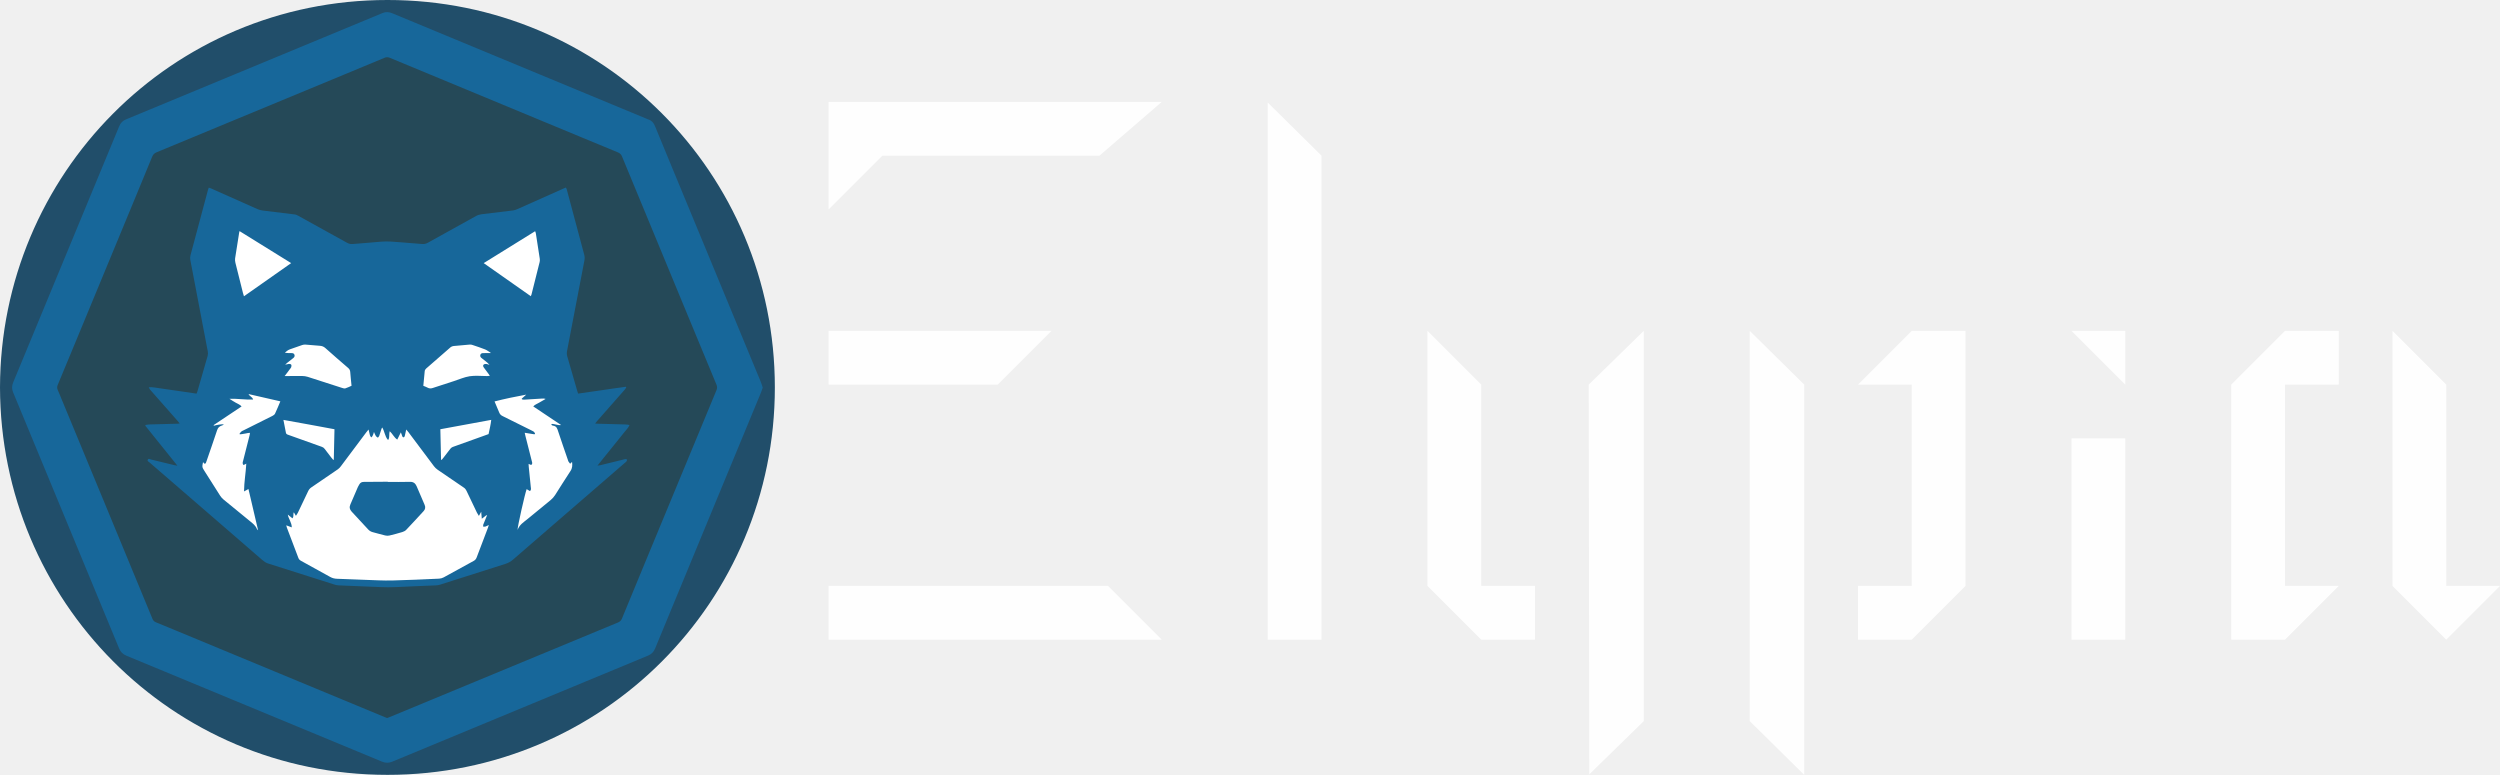
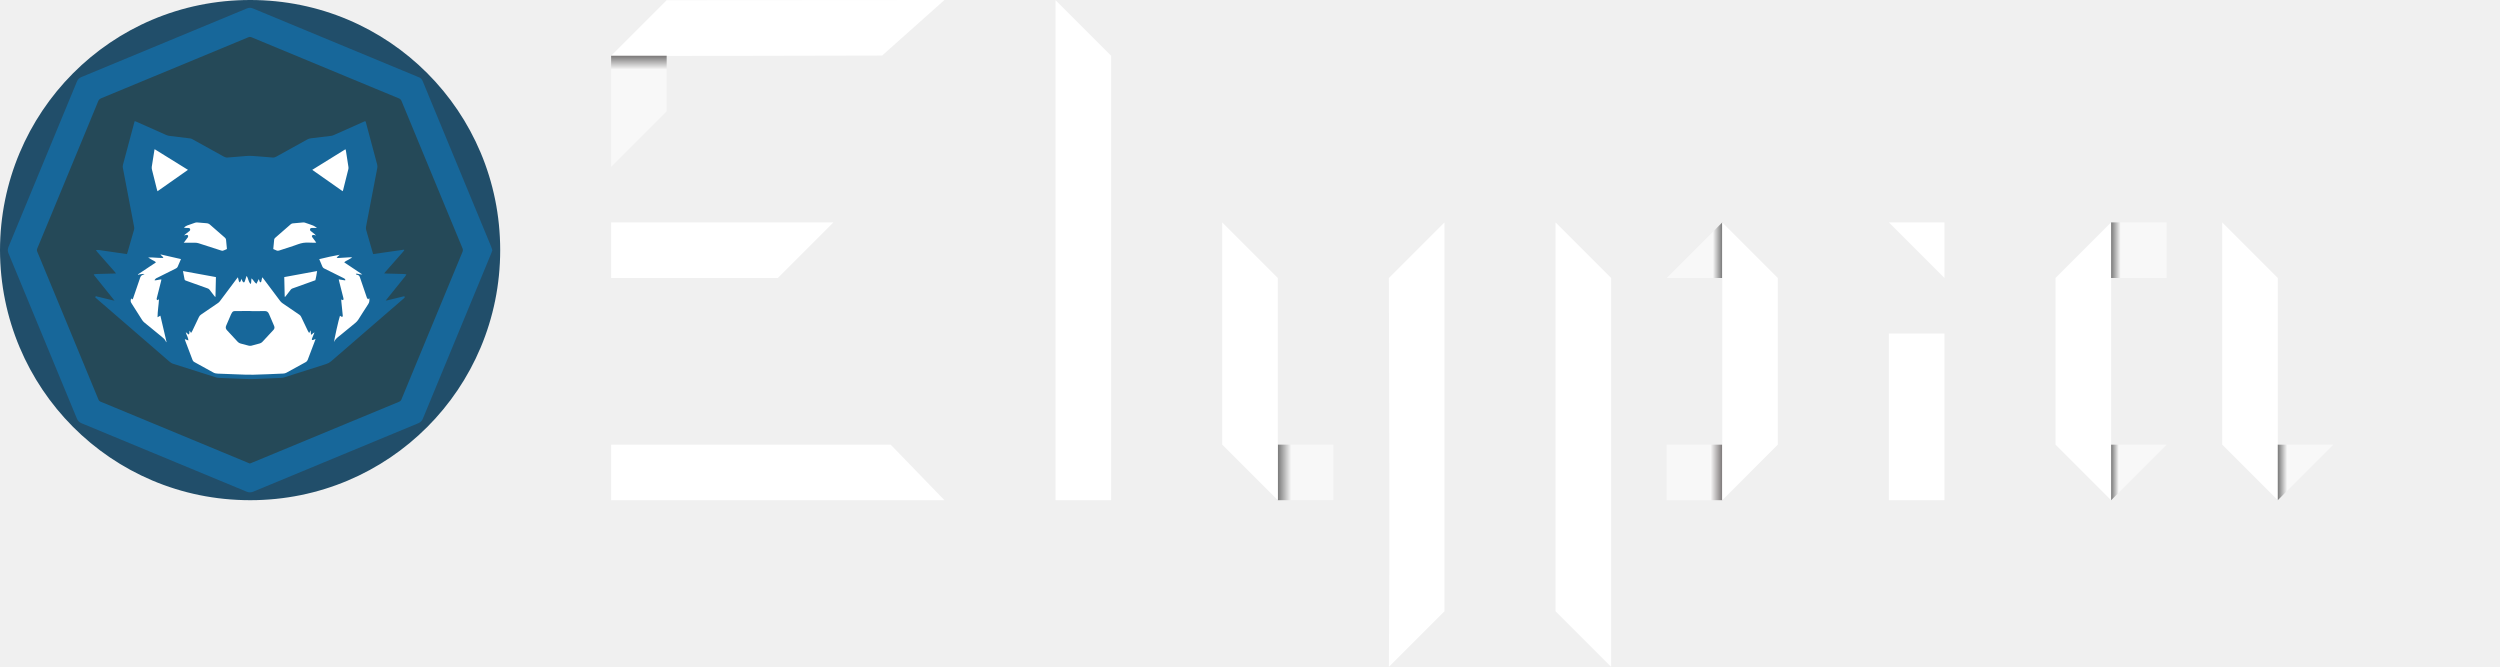
- <svg xmlns="http://www.w3.org/2000/svg" width="412.98mm" height="128mm" version="1.1" viewBox="0 0 412.98 128">
-   <g transform="translate(0,-169)">
-     <g transform="translate(136.88)">
-       <path d="m125.659 296.995-0.093-64.457 9.09-8.88-1.8e-4 64.462-9.089 8.88zm26.507-73.337 8.998 8.88 3e-5 64.462-8.998-8.88zm-152.165 42.128h46.147l8.88 8.88h-55.027zm72.536-79.847 8.88 8.776v79.951h-8.88zm26.389 37.719 8.881 8.88v33.248l8.88-4.3e-4 -4.5e-4 8.88h-8.88l-8.88-8.88zm79.999-2.9e-4 8.879-9e-5 3.7e-4 42.128-8.88 8.88h-8.88v-8.88h8.88v-33.248h-8.88zm26.389 17.76h8.88l1.2e-4 33.248h-8.88zm35.268-17.76h8.88l4.4e-4 8.88h-8.88v33.248h8.88l-8.88 8.88h-8.88l1.5e-4 -42.128zm17.759 2.9e-4 8.88 8.88v33.248h8.88l-8.88 8.88-8.88-8.88zm-258.34-1e-5h36.808l-8.88 8.88h-27.928zm205.312-3.7e-4 8.88 3.7e-4v8.88zm-205.312-37.823h55.027l-10.288 8.88h-35.859l-8.88 8.88z" fill="#fff" opacity=".96" stroke-width=".073" />
+ <svg xmlns="http://www.w3.org/2000/svg" width="399.6mm" height="106.591mm" version="1.1" viewBox="0 0 399.6 106.591" id="svg1071">
+   <defs id="defs998">
+     <linearGradient id="linearGradient6004" x1="241.28" x2="239.76" y1="225.96" y2="225.96" gradientUnits="userSpaceOnUse">
+       <stop stop-color="#fff" offset="0" id="stop963" />
+       <stop stop-opacity=".978" offset="1" id="stop965" />
+     </linearGradient>
+     <linearGradient id="linearGradient6018" x1="240.984" x2="239.76" y1="270.36" y2="270.36" gradientTransform="translate(97.68042,5.6179688e-6)" gradientUnits="userSpaceOnUse">
+       <stop stop-color="#fff" offset="0" id="stop968" />
+       <stop offset="1" id="stop970" />
+     </linearGradient>
+     <linearGradient id="linearGradient6026" x1="267.897" x2="266.4" y1="270.36" y2="270.36" gradientUnits="userSpaceOnUse">
+       <stop stop-color="#fff" offset="0" id="stop973" />
+       <stop offset="1" id="stop975" />
+     </linearGradient>
+     <linearGradient id="linearGradient6034" x1="176.11" x2="177.6" y1="225.96" y2="225.96" gradientTransform="translate(97.68042,5.6179688e-6)" gradientUnits="userSpaceOnUse">
+       <stop stop-color="#fff" offset="0" id="stop978" />
+       <stop offset="1" id="stop980" />
+     </linearGradient>
+     <linearGradient id="linearGradient6042" x1="175.748" x2="177.6" y1="270.36" y2="270.36" gradientUnits="userSpaceOnUse">
+       <stop stop-color="#fff" offset="0" id="stop983" />
+       <stop stop-color="#080000" offset="1" id="stop985" />
+     </linearGradient>
+     <linearGradient id="linearGradient6050" x1="108.693" x2="106.56" y1="270.36" y2="270.36" gradientTransform="translate(97.68042,5.6179688e-6)" gradientUnits="userSpaceOnUse">
+       <stop stop-color="#fff" offset="0" id="stop988" />
+       <stop offset="1" id="stop990" />
+     </linearGradient>
+     <linearGradient id="linearGradient6058" x1="-1.3419588e-16" x2="0" y1="201.512" y2="199.32" gradientUnits="userSpaceOnUse">
+       <stop stop-color="#fff" offset="0" id="stop993" />
+       <stop stop-color="#030000" offset="1" id="stop995" />
+     </linearGradient>
+   </defs>
+   <g transform="translate(0,-190.409)" id="g1069">
+     <g transform="translate(97.68042,5.6179688e-6)" id="g1013" style="fill:#ffffff">
+       <path d="m 124.32,234.84 8.88,-8.88 v 62.16 l -8.88,8.88 c 0.155,-20.523 0.031,-41.482 0,-62.16 z" id="path1005" style="stroke-width:0.072" />
+       <path d="m 150.96,225.96 8.88,8.88 v 62.16 l -8.88,-8.88 z" id="path1007" style="stroke-width:0.072" />
+       <path d="m 0,261.48 h 44.682 l 8.598,8.88 L 0,270.36 Z" id="path1009" style="stroke-width:0.072" />
+       <path d="m 71.04,190.44 8.88,8.88 3e-6,71.04 h -8.88 z" id="path1011" style="stroke-width:0.07" />
    </g>
-     <g transform="matrix(.06250156 0 0 .06250156 0 168.9966)" enable-background="new">
-       <ellipse cx="1017.083" cy="1024.781" rx="897.426" ry="891.29" fill="#254958" stroke-width="1.037" />
-       <path d="m138.97 1024.306c0.888-488.561 393.39-884.831 884.458-885.285 488.375-0.455 885.405 392.217 885.578 884.725 0.174 492.134-396.243 885.418-885.018 885.284-491.121-0.129-883.805-396.177-885.018-884.725m-138.97-0.223c1.275 563.666 453.415 1023.894 1024.174 1023.921 568.306 0.025 1023.801-457.362 1023.774-1024.028-0.025-566.546-455.402-1024.014-1023.868-1023.921-571.092 0.09-1022.881 460.655-1024.081 1024.028" fill="#214e6a" stroke-width="1.333" />
-       <path d="m590.252 589.503 596.585 119.066 283.26-146.636 12.533 512.614 65.173 214.315-327.125 228.101-86.481 25.067-240.634-1.253-221.834-90.24-189.249-187.995 116.56-448.695z" fill="#fff" stroke="#000" stroke-width="1px" />
-       <g transform="matrix(1.3333,0,0,-1.3333,0,2048)" fill="#17679a">
-         <path d="m561.81 703.64c1.796-9.174 3.437-17.334 4.969-25.515 0.442-2.359 2.047-3.165 4.027-3.873 22.356-7.991 44.679-16.077 67.07-23.968 2.412-0.851 4.139-1.994 5.633-4.024 4.259-5.787 8.689-11.45 13.086-17.135 1.266-1.637 2.647-3.183 3.975-4.772 0.37 0.144 0.741 0.287 1.111 0.431 0.452 20.027 0.905 40.055 1.363 60.344-33.954 6.232-67.176 12.539-101.24 18.513m312.49-78.841c0.408-0.146 0.816-0.291 1.224-0.436 1.247 1.515 2.535 2.998 3.732 4.551 4.511 5.855 8.913 11.795 13.537 17.559 1.169 1.457 2.839 2.842 4.567 3.472 18.002 6.561 36.065 12.956 54.107 19.407 5.626 2.013 11.242 4.053 17.024 6.139 1.918 9.233 4.19 18.204 5.308 28.212-34.126-6.283-67.389-12.408-100.89-18.577 0.476-20.574 0.936-40.45 1.395-60.327m-35.147 146.43c3.148-1.35 5.989-2.323 8.584-3.744 3.422-1.872 6.61-1.793 10.28-0.551 13.818 4.676 27.73 9.072 41.613 13.553 10.459 3.376 20.722 8.034 31.449 9.71 10.737 1.678 21.941 0.363 32.94 0.358 0.6-6e-4 1.202-0.04 1.799-3e-3 1.501 0.092 3 0.217 5.207 0.382-1.005 1.559-1.574 2.556-2.253 3.474-3.21 4.342-6.478 8.641-9.666 12.999-1.397 1.909-2.191 4.337-0.251 5.963 1.26 1.056 3.626 1.26 5.422 1.086 2.084-0.203 4.089-1.239 6.128-1.913-2.124 2.897-4.732 4.978-7.348 7.048-2.979 2.359-5.994 4.674-8.937 7.075-1.869 1.523-2.604 3.549-1.927 5.9 0.717 2.488 2.705 3.322 5.061 3.448 1.596 0.086 3.2 0.038 4.799 0.04 3.068 4e-3 6.135 2e-3 9.203 2e-3 2.913-0.286 1.113 0.915 0.322 1.405-3.344 2.01-6.492 4.515-10.072 5.927-8.174 3.223-16.543 5.96-24.873 8.773-1.66 0.561-3.527 0.936-5.253 0.801-10.764-0.838-21.523-1.751-32.258-2.881-2.042-0.215-4.361-1.056-5.893-2.373-16.224-13.957-32.344-28.035-48.389-42.198-1.376-1.214-2.672-3.191-2.877-4.946-1.111-9.516-1.867-19.075-2.811-29.335m-273.8 20.681c-1.723-1.755-1.723-1.155 0.535-1.354 1.93 0 3.861-8e-3 5.792 1e-3 9.198 0.049 18.398 0.254 27.592 0.079 3.53-0.067 7.188-0.543 10.543-1.607 22.848-7.25 45.623-14.73 68.45-22.051 2.014-0.646 4.446-1.403 6.303-0.842 4.134 1.248 8.025 3.298 12.294 5.141-0.918 9.383-1.944 18.304-2.589 27.253-0.25 3.466-1.532 5.844-4.153 8.098-15.161 13.034-30.265 26.14-45.186 39.447-3.211 2.864-6.623 4.145-10.722 4.466-9.564 0.748-19.114 1.688-28.682 2.358-2.122 0.149-4.411-0.161-6.433-0.833-8.153-2.705-16.253-5.574-24.326-8.508-3.861-1.403-7.076-3.844-9.992-6.919 4.555-0.58 8.896-0.562 13.236-0.588 2.542-0.014 4.836-0.594 5.728-3.366 0.846-2.627-0.175-4.699-2.228-6.327-4.072-3.23-8.186-6.409-12.249-9.651-1.388-1.107-2.674-2.342-4.006-3.518 2.798 0.091 5.005 1.199 7.308 1.456 1.548 0.173 3.855-0.388 4.676-1.482 0.812-1.081 0.546-3.352 0.083-4.899-0.434-1.451-1.721-2.657-2.676-3.938-3.088-4.146-6.196-8.278-9.297-12.415m393.49 222.51c31.428-22.078 62.271-43.745 93.381-65.599 0.624 1.528 1.112 2.408 1.35 3.352 5.432 21.503 10.873 43.004 16.189 64.534 0.506 2.05 0.528 4.35 0.214 6.45-2.505 16.801-5.131 33.584-7.775 50.365-0.201 1.269-0.817 2.473-1.393 4.151-34.011-21.099-67.608-41.94-101.97-63.254m-475.24-65.729c31.314 22 62.108 43.634 93.566 65.735-34.566 21.435-68.28 42.342-102.35 63.473-0.377-1.624-0.598-2.372-0.72-3.135-2.715-16.968-5.511-33.925-8.034-50.922-0.424-2.862-0.08-6.001 0.615-8.839 4.889-19.987 9.956-39.932 14.99-59.883 0.474-1.877 1.113-3.712 1.938-6.428m559.59-194.96c-21.179-3.898-41.96-8.141-62.845-13.506 3.311-7.83 6.387-14.769 9.168-21.823 1.328-3.368 3.37-5.523 6.678-7.139 19.038-9.303 37.966-18.83 56.93-28.285 1.43-0.713 2.898-1.37 4.253-2.208 2.137-1.322 5.626-6.455 0.637-5.523-5.781 0.929-11.55 1.855-17.865 2.869 0.566-2.587 0.897-4.329 1.331-6.047 4.259-16.856 8.525-33.712 12.821-50.558 0.645-2.527 1.73-5.051-1.319-7.25-1.508 0.634-3.13 1.317-5.15 2.167 0.109-2.199 0.12-3.795 0.277-5.376 1.352-13.527 2.751-27.049 4.086-40.578 0.262-2.649 1.305-5.526-1.681-7.947-2.209 1.296-4.358 2.556-6.547 3.841-3.376-8.988-18.472-75.543-17.949-80.807 3.719 10.469 12.097 15.259 19.258 21.176 15.416 12.74 31.029 25.244 46.382 38.061 3.308 2.762 6.319 6.134 8.666 9.746 10.24 15.76 19.9 31.903 30.379 47.499 4.043 6.017 4.125 11.879 3.287 18.307-1.397-1.343-2.603-2.503-3.809-3.662-1.121 1.478-2.329 2.9-3.329 4.456-0.524 0.816-0.683 1.868-1.007 2.813-6.416 18.716-12.989 37.381-19.161 56.178-2.032 6.186-2.867 10.988-10.67 12.188-1.215 0.425-2.401 0-3.131 3.218 6.469 0.651 12.558-3.186 19.448-2.098-18.197 12.155-36.395 24.31-55.252 36.905 3.242 3.742 7.889 5.117 11.772 7.513 4.16 2.566 8.468 4.887 12.713 7.315-2.898 0.978-5.413 0.843-7.925 0.688-11.576-0.717-23.15-1.468-34.73-2.121-1.405-0.079-2.839 0.363-4.26 0.562-0.165 0.463-0.328 0.926-0.492 1.389 3.011 2.679 6.023 5.359 9.034 8.038m-599.33-59.149c-2.086-1.661-2.489-1.312-4.487-2.262-4.605-1.451-7.422-4.35-8.965-9.028-6.695-20.302-13.785-40.473-20.736-60.691-0.454-1.322-0.806-2.703-1.442-3.934-1.387-2.684-2.533-2.654-4.71-4e-3 -0.346 0.421-0.633 0.89-1.044 1.474-1.991-10.148-1.996-10.151 3.051-18.131 10.259-16.22 20.462-32.476 30.849-48.613 1.801-2.799 4.107-5.435 6.668-7.554 17.562-14.532 35.221-28.949 52.927-43.305 5.301-4.298 10.684-8.422 13.266-15.088 0.253-0.655 0.981-1.127 2.398-2.682-6.546 27.996-12.798 54.737-19.136 81.844-2.93-1.612-5.197-2.858-8.767-4.822 0.244 19.356 3.493 37.009 4.49 55.104-1.95-1.01-3.618-1.873-5.289-2.738-3.138 2.814-1.655 5.784-0.957 8.563 4.282 17.052 8.648 34.084 12.955 51.129 0.31 1.226 0.381 2.511 0.616 4.134-1.755-0.158-2.938-0.176-4.087-0.383-3.735-0.673-7.438-1.579-11.197-2.027-1.059-0.126-5.236-0.876-5.478-0.055-0.279 0.947 2.84 4.289 3.714 5.095 1.133 1.045 2.756 1.57 4.185 2.282 19.139 9.54 38.304 19.029 57.389 28.676 1.999 1.01 4.247 2.611 5.15 4.52 3.663 7.743 6.847 15.712 10.524 24.341-21.162 4.837-41.86 9.567-63.076 14.417 2.13-4.66 7.575-5.454 9.103-10.899-16.034-0.55-31.417 2.119-46.954 1.511 4.027-2.899 8.266-5.083 12.302-7.595 3.883-2.416 8.596-3.718 11.777-7.556-18.885-12.598-37.178-24.801-55.471-37.004 0.197-0.402 0.396-0.804 0.593-1.205 3.274 0.724 6.517 1.745 9.831 2.09 3.265 0.34 6.119 1.134 10.005 0.394m123.58-199.93c0.532-2.007 0.759-3.325 1.225-4.551 7.589-19.989 15.264-39.947 22.762-59.97 1.076-2.875 2.873-4.533 5.449-5.941 19.291-10.551 38.58-21.111 57.742-31.894 4.355-2.45 8.757-3.455 13.669-3.611 18.786-0.6 37.561-1.519 56.346-2.139 17.583-0.581 35.189-1.624 52.758-1.236 30.981 0.681 61.944 2.238 92.906 3.613 3.065 0.137 6.369 1.015 9.063 2.471 19.868 10.746 39.584 21.773 59.416 32.584 2.984 1.627 4.873 3.677 6.081 6.905 7.354 19.651 14.904 39.228 22.368 58.838 0.541 1.421 0.927 2.902 1.763 5.557-2.927-1.364-4.771-2.459-6.763-3.07-1.348-0.413-2.905-0.145-4.368-0.182 0 1.31-0.315 2.724 0.072 3.909 0.864 2.651 2.092 5.183 3.149 7.773 1.557 3.82 3.092 7.648 4.637 11.472-2.191-0.708-3.592-1.99-5.06-3.191-1.426-1.167-2.919-2.251-5.589-4.294-0.453 5.452-0.778 9.361-1.157 13.911-1.555-2.832-2.724-4.964-4.574-8.335-1.78 2.937-3.006 4.632-3.9 6.488-6.936 14.405-13.843 28.827-20.669 43.286-1.228 2.601-2.792 4.646-5.237 6.297-17.399 11.746-34.752 23.562-52.01 35.515-2.723 1.886-5.261 4.295-7.256 6.937-16.987 22.502-33.823 45.116-50.722 67.684-1.115 1.489-2.367 2.874-4.254 5.151-0.917-4.066-1.597-6.936-2.205-9.819-0.421-1.995-0.582-4.697-2.983-5.897-3.001 0.6-3 3.691-3.717 5.414-0.558 1.339-1.029 2.714-1.756 4.651-2.565-5.18-4.745-9.581-7.134-14.405-6.671 4.474-9.224 11.687-15.063 16.617-1.496-5.868 0.179-11.659-2.429-16.593-0.512-1.086-1.387-0.166-1.54 0.023-5.581 6.897-6.032 16.135-10.73 24-0.605-1.013-1.124-1.611-1.351-2.305-1.556-4.747-2.952-9.549-4.624-14.252-0.485-1.364-1.7-2.469-2.58-3.692-1.358 1.005-3.128 1.744-3.983 3.073-1.466 2.278-2.361 4.923-3.91 8.324-0.847-2.76-1.167-4.563-1.954-6.131-0.645-1.285-1.652-3.523-2.853-4.724-2.401 1.801-2.886 2.972-3.304 4.904-0.705 3.256-1.558 6.481-2.601 10.752-1.907-2.358-3.294-3.964-4.563-5.658-16.774-22.411-33.508-44.853-50.333-67.226-1.648-2.192-3.586-4.343-5.821-5.889-17.433-12.051-34.937-24-52.512-35.844-2.94-1.981-4.971-4.327-6.47-7.545-6.669-14.311-13.523-28.537-20.378-42.76-0.888-1.843-2.176-3.494-3.885-6.19-1.768 3.01-2.903 4.943-4.116 7.009-2-3.653 0.609-8.171-2.842-11.942-3.004 2.436-5.819 4.719-9.175 7.44 1.624-8.875 7.815-15.664 7.921-25.384-4.104 1.525-7.139 2.653-10.957 4.071m578.56 261.12c31.702 4.163 63.079 9.439 94.608 13.514 0.283-0.464 0.567-0.929 0.85-1.393-1.046-1.494-1.96-3.103-3.156-4.465-18.094-20.587-36.228-41.139-54.339-61.71-1.268-1.44-2.433-2.971-4.25-5.202 2.454-0.216 3.952-0.427 5.455-0.466 18.399-0.491 36.798-0.93 55.196-1.463 2.278-0.065 4.544-0.602 7.622-1.034-2.622-6.071-6.91-9.784-10.205-14.155-3.371-4.47-7.003-8.743-10.52-13.103-3.517-4.359-7.034-8.719-10.55-13.08-3.515-4.361-7.027-8.725-10.542-13.085-3.516-4.361-7.037-8.717-10.548-13.082-3.491-4.339-6.972-8.685-11.237-14.001 2.539 0.328 3.988 0.378 5.367 0.713 14.762 3.589 29.512 7.224 44.266 10.845 1.942 0.477 3.866 1.122 5.837 1.34 1.037 0.114 2.159-0.529 3.242-0.831-0.343-1.214-0.369-2.689-1.101-3.587-1.248-1.528-2.934-2.699-4.448-4.007-73.557-63.584-147.15-127.13-220.6-190.84-4.667-4.047-9.573-6.744-15.412-8.584-43.085-13.584-86.093-27.412-129.16-41.071-2.801-0.888-5.832-1.298-8.78-1.431-25.779-1.157-51.576-1.951-77.341-3.353-22.046-1.199-43.988 0.708-65.971 1.358-16.195 0.479-32.382 1.259-48.568 2.01-2.553 0.118-5.179 0.474-7.605 1.243-44.208 14.019-88.374 28.167-132.6 42.125-4.546 1.435-8.068 3.93-11.581 6.988-26.86 23.381-53.844 46.619-80.786 69.905-47.527 41.077-95.058 82.151-142.55 123.27-1.7 1.472-4.961 2.749-3.725 5.46 1.52 3.332 4.638 0.973 6.897 0.44 15.37-3.623 30.695-7.438 46.042-11.163 1.455-0.354 2.958-0.51 5.853-0.995-21.644 27.265-42.927 53.065-63.681 79.275 0.241 0.498 0.483 0.995 0.724 1.492 2.441 0.328 4.874 0.878 7.323 0.95 18.197 0.532 36.397 0.966 54.596 1.446 1.527 0.04 3.051 0.203 5.604 0.38-1.725 2.172-2.842 3.713-4.093 5.135-17.974 20.426-35.975 40.828-53.937 61.265-1.347 1.533-2.444 3.284-3.293 5.536 8.249 0.614 15.926-1.354 23.687-2.336 7.933-1.004 15.835-2.254 23.75-3.401 7.717-1.119 15.434-2.235 23.149-3.368 7.897-1.161 15.792-2.343 24.053-3.57 0.67 1.625 1.39 2.995 1.813 4.452 6.8 23.42 13.628 46.832 20.24 70.306 0.772 2.741 0.863 5.937 0.332 8.744-11.456 60.497-23.037 120.97-34.634 181.44-0.615 3.209-0.536 6.221 0.33 9.432 11.647 43.235 23.175 86.502 34.75 129.76 0.347 1.296 0.87 2.545 1.46 4.247 1.753-0.622 3.233-1.037 4.623-1.657 30.5-13.589 60.969-27.25 91.511-40.742 3.416-1.509 7.18-2.56 10.884-3.03 21.224-2.694 42.487-5.083 63.712-7.773 2.46-0.311 4.889-1.624 7.122-2.853 32.054-17.659 64.097-35.341 96.068-53.152 3.659-2.038 7.189-2.936 11.385-2.568 18.527 1.628 37.103 2.749 55.607 4.591 13.877 1.382 27.565-0.355 41.312-1.297 13.567-0.93 27.125-2.031 40.665-3.284 4.183-0.387 7.73 0.466 11.399 2.511 31.793 17.718 63.689 35.253 95.497 52.945 3.572 1.988 7.168 3.106 11.252 3.566 20.863 2.351 41.703 4.907 62.529 7.574 2.91 0.373 5.802 1.508 8.513 2.712 30.7 13.633 61.362 27.349 92.037 41.037 1.077 0.48 2.177 0.909 3.582 1.493 0.699-1.132 1.547-1.999 1.82-3.02 11.574-43.251 23.058-86.527 34.691-129.76 1.069-3.975 1.212-7.677 0.431-11.72-11.508-59.673-22.877-119.37-34.351-179.05-0.737-3.832-0.677-7.407 0.433-11.196 6.635-22.636 13.09-45.325 19.618-67.992 0.49-1.7 1.089-3.37 1.822-5.622" />
-         <path d="m768.76 580.69c14.598 0 29.206-0.333 43.789 0.144 7.012 0.229 10.831-2.951 13.362-8.749 3.278-7.511 6.477-15.056 9.706-22.588 2.047-4.777 4.044-9.576 6.141-14.331 1.999-4.532 1.307-8.686-1.951-12.239-11.489-12.531-22.991-25.055-34.724-37.356-1.948-2.042-4.925-3.461-7.691-4.299-8.411-2.547-16.912-4.835-25.465-6.856-2.596-0.613-5.594-0.523-8.204 0.098-8.356 1.989-16.603 4.428-24.92 6.589-3.608 0.938-6.554 2.746-9.078 5.49-10.831 11.779-21.704 23.518-32.619 35.218-3.96 4.245-5.016 8.724-2.556 14.234 5.134 11.498 9.943 23.14 14.953 34.694 0.787 1.816 1.909 3.488 2.901 5.214 1.99 3.461 4.949 4.792 8.968 4.776 12.6-0.048 25.201 0.162 37.802 0.259 3.196 0.025 6.392 4e-3 9.588 4e-3v-0.303" />
-         <g transform="matrix(.61825 0 0 .61872 767.36 112.63)">
-           <path d="m0 0c2.627 0.986 5.448 1.955 8.199 3.093 44.631 18.456 89.256 36.927 133.88 55.407 199.4 82.589 398.8 165.21 598.26 247.67 6.325 2.615 10.102 6.342 12.723 12.733 25.644 62.561 51.586 125 77.464 187.46 75.089 181.24 150.16 362.49 225.39 543.68 2.623 6.314 2.812 11.66 0.151 18.037-30.649 73.468-61.044 147.04-91.515 220.58-70.505 170.16-141.06 340.3-211.36 510.55-2.821 6.831-6.888 10.536-13.518 13.235-37.636 15.319-75.11 31.038-112.65 46.59-206.17 85.407-412.35 170.78-618.46 256.32-6.067 2.518-11.136 2.388-17.116-0.122-43.306-18.169-86.737-36.038-130.12-54.015-200.01-82.871-400-165.79-600.09-248.46-7.415-3.064-11.687-7.368-14.681-14.722-19.717-48.432-39.835-96.701-59.845-145.01-60.415-145.86-120.84-291.72-181.26-437.57-20.395-49.234-40.71-98.502-61.3-147.65-2.494-5.954-2.864-11.075-0.079-17 4.247-9.033 7.758-18.412 11.583-27.644 47.44-114.46 94.901-228.92 142.31-343.39 49.962-120.63 99.917-241.26 149.7-361.96 2.382-5.776 5.904-9.014 11.546-11.278 22.256-8.928 44.367-18.217 66.524-27.394 129.86-53.787 259.71-107.58 389.57-161.38 92.314-38.245 184.62-76.506 276.94-114.75 2.459-1.018 4.965-1.923 7.768-3.004m1204.4 1058.8c-1.987-5.696-3.396-10.477-5.292-15.057-47.378-114.49-94.809-228.96-142.23-343.43-65.9-159.09-131.88-318.16-197.52-477.35-4.678-11.344-11.621-18.397-22.935-23.074-273.34-112.99-546.61-226.17-819.77-339.59-11.71-4.862-21.863-4.639-33.462 0.176-272.87 113.26-545.82 226.32-818.87 339.15-11.67 4.822-18.88 11.955-23.708 23.636-112.97 273.35-226.17 546.6-339.58 819.77-4.719 11.368-4.537 21.246 0.153 32.545 113.52 273.48 226.81 547.06 339.96 820.7 4.386 10.607 11.008 17.287 21.678 21.698 274.26 113.39 548.44 226.96 822.54 340.74 11.142 4.625 20.685 3.641 31.543-0.867 271.94-112.89 543.99-225.52 816.02-338.2 1.539-0.638 3.032-1.419 4.617-1.904 10.693-3.275 16.962-10.465 21.157-20.836 17.108-42.301 34.754-84.385 52.219-126.54 95.739-231.1 191.49-462.19 287.18-693.31 2.515-6.075 4.307-12.449 6.286-18.246" fill="#17679a" />
+     <path d="m 204.24,261.48 8.88,-4.4e-4 v 8.88 l -8.88,1e-5 z" id="path1015" style="opacity:0.5;fill:url(#linearGradient6050)" />
+     <path d="m 275.285,225.96 -1.8e-4,8.88 h -8.88 z" id="path1017" style="opacity:0.5;fill:url(#linearGradient6034);stroke-width:0.073" />
+     <g transform="translate(97.68042,5.6179688e-6)" id="g1033" style="fill:#ffffff">
+       <path d="m 204.24,243.72 h 8.88 l 1.2e-4,26.64 h -8.88 z" id="path1019" style="stroke-width:0.066" />
+       <path d="m 239.76,225.96 v 44.4 l -8.88,-8.88 v -26.64 z" id="path1021" style="stroke-width:0.068" />
+       <path d="m 257.52,225.96 8.88,8.88 2.4e-4,35.52 c 0,0 -8.88,-8.88 -8.88,-8.88 z" id="path1023" style="stroke-width:0.068" />
+       <path d="m 0,225.96 h 35.52 l -8.88,8.88 H 0 Z" id="path1025" style="stroke-width:0.072" />
+       <path d="m 204.24,225.96 8.88,3.7e-4 v 8.88 z" id="path1027" style="stroke-width:0.073" />
+       <path d="m 8.88,190.44 44.4,-0.031 -9.962,8.88 C 43.318,199.289 0,199.405 0,199.32 Z" id="path1029" style="stroke-width:0.072" />
+       <path d="m 97.679,225.96 8.881,8.88 1e-5,35.52 -8.88,-8.88 z" id="path1031" style="stroke-width:0.068" />
+     </g>
+     <g transform="translate(97.68042,5.6179688e-6)" id="g1045">
+       <g id="g1041" style="stroke-width:0.073">
+         <path d="M 177.601,270.36 H 168.72 v -8.88 h 8.88 z" id="path1035" style="opacity:0.5;fill:url(#linearGradient6042)" />
+         <path d="m 266.4,261.48 h 8.88 l -8.88,8.88 z" id="path1037" style="opacity:0.5;fill:url(#linearGradient6026)" />
+         <path d="m 239.76,225.96 8.879,-2.9e-4 4.5e-4,8.88 h -8.88 z" id="path1039" style="opacity:0.5;fill:url(#linearGradient6004)" />
+       </g>
+       <path d="m 8.88,199.32 4.268e-4,8.88 L 0,217.08 v -17.76 z" id="path1043" style="opacity:0.5;fill:url(#linearGradient6058)" />
+     </g>
+     <path d="m 275.285,225.96 8.875,8.88 v 26.64 l -8.875,8.88 z" id="path1047" style="fill:#ffffff;stroke-width:0.068" />
+     <path d="m 337.445,261.48 h 8.88 l -8.88,8.88 c 0,0 -1.5e-4,-8.88 0,-8.88 z" id="path1049" style="opacity:0.5;fill:url(#linearGradient6018);stroke-width:0.073" />
+     <g transform="matrix(0.03903955,0,0,0.03903955,0,190.4069)" id="g1067" style="enable-background:new">
+       <ellipse cx="1017.083" cy="1024.781" rx="897.426" ry="891.29" id="ellipse1051" style="fill:#254958;stroke-width:1.037" />
+       <path d="m 138.97,1024.306 c 0.888,-488.561 393.39,-884.831 884.458,-885.285 488.375,-0.455 885.405,392.217 885.578,884.725 0.174,492.134 -396.243,885.418 -885.018,885.284 -491.121,-0.129 -883.805,-396.177 -885.018,-884.725 M 0,1024.082 c 1.275,563.666 453.415,1023.894 1024.174,1023.921 568.306,0.025 1023.801,-457.362 1023.774,-1024.028 C 2047.924,457.43 1592.547,-0.039 1024.081,0.055 452.989,0.145 1.2,460.71 0,1024.082" id="path1053" style="fill:#214e6a;stroke-width:1.333" />
+       <path d="m 590.252,589.503 596.585,119.066 283.26,-146.636 12.533,512.614 65.173,214.315 -327.125,228.101 -86.481,25.067 -240.634,-1.253 -221.834,-90.24 -189.249,-187.995 116.56,-448.695 z" id="path1055" style="fill:#ffffff;stroke:#000000;stroke-width:1px" />
+       <g transform="matrix(1.3333,0,0,-1.3333,0,2048)" id="g1065" style="fill:#17679a">
+         <path d="m 561.81,703.64 c 1.796,-9.174 3.437,-17.334 4.969,-25.515 0.442,-2.359 2.047,-3.165 4.027,-3.873 22.356,-7.991 44.679,-16.077 67.07,-23.968 2.412,-0.851 4.139,-1.994 5.633,-4.024 4.259,-5.787 8.689,-11.45 13.086,-17.135 1.266,-1.637 2.647,-3.183 3.975,-4.772 0.37,0.144 0.741,0.287 1.111,0.431 0.452,20.027 0.905,40.055 1.363,60.344 -33.954,6.232 -67.176,12.539 -101.24,18.513 m 312.49,-78.841 c 0.408,-0.146 0.816,-0.291 1.224,-0.436 1.247,1.515 2.535,2.998 3.732,4.551 4.511,5.855 8.913,11.795 13.537,17.559 1.169,1.457 2.839,2.842 4.567,3.472 18.002,6.561 36.065,12.956 54.107,19.407 5.626,2.013 11.242,4.053 17.024,6.139 1.918,9.233 4.19,18.204 5.308,28.212 -34.126,-6.283 -67.389,-12.408 -100.89,-18.577 0.476,-20.574 0.936,-40.45 1.395,-60.327 m -35.147,146.43 c 3.148,-1.35 5.989,-2.323 8.584,-3.744 3.422,-1.872 6.61,-1.793 10.28,-0.551 13.818,4.676 27.73,9.072 41.613,13.553 10.459,3.376 20.722,8.034 31.449,9.71 10.737,1.678 21.941,0.363 32.94,0.358 0.6,-6e-4 1.202,-0.04 1.799,-0.003 1.501,0.092 3,0.217 5.207,0.382 -1.005,1.559 -1.574,2.556 -2.253,3.474 -3.21,4.342 -6.478,8.641 -9.666,12.999 -1.397,1.909 -2.191,4.337 -0.251,5.963 1.26,1.056 3.626,1.26 5.422,1.086 2.084,-0.203 4.089,-1.239 6.128,-1.913 -2.124,2.897 -4.732,4.978 -7.348,7.048 -2.979,2.359 -5.994,4.674 -8.937,7.075 -1.869,1.523 -2.604,3.549 -1.927,5.9 0.717,2.488 2.705,3.322 5.061,3.448 1.596,0.086 3.2,0.038 4.799,0.04 3.068,0.004 6.135,0.002 9.203,0.002 2.913,-0.286 1.113,0.915 0.322,1.405 -3.344,2.01 -6.492,4.515 -10.072,5.927 -8.174,3.223 -16.543,5.96 -24.873,8.773 -1.66,0.561 -3.527,0.936 -5.253,0.801 -10.764,-0.838 -21.523,-1.751 -32.258,-2.881 -2.042,-0.215 -4.361,-1.056 -5.893,-2.373 -16.224,-13.957 -32.344,-28.035 -48.389,-42.198 -1.376,-1.214 -2.672,-3.191 -2.877,-4.946 -1.111,-9.516 -1.867,-19.075 -2.811,-29.335 m -273.8,20.681 c -1.723,-1.755 -1.723,-1.155 0.535,-1.354 1.93,0 3.861,-0.008 5.792,0.001 9.198,0.049 18.398,0.254 27.592,0.079 3.53,-0.067 7.188,-0.543 10.543,-1.607 22.848,-7.25 45.623,-14.73 68.45,-22.051 2.014,-0.646 4.446,-1.403 6.303,-0.842 4.134,1.248 8.025,3.298 12.294,5.141 -0.918,9.383 -1.944,18.304 -2.589,27.253 -0.25,3.466 -1.532,5.844 -4.153,8.098 -15.161,13.034 -30.265,26.14 -45.186,39.447 -3.211,2.864 -6.623,4.145 -10.722,4.466 -9.564,0.748 -19.114,1.688 -28.682,2.358 -2.122,0.149 -4.411,-0.161 -6.433,-0.833 -8.153,-2.705 -16.253,-5.574 -24.326,-8.508 -3.861,-1.403 -7.076,-3.844 -9.992,-6.919 4.555,-0.58 8.896,-0.562 13.236,-0.588 2.542,-0.014 4.836,-0.594 5.728,-3.366 0.846,-2.627 -0.175,-4.699 -2.228,-6.327 -4.072,-3.23 -8.186,-6.409 -12.249,-9.651 -1.388,-1.107 -2.674,-2.342 -4.006,-3.518 2.798,0.091 5.005,1.199 7.308,1.456 1.548,0.173 3.855,-0.388 4.676,-1.482 0.812,-1.081 0.546,-3.352 0.083,-4.899 -0.434,-1.451 -1.721,-2.657 -2.676,-3.938 -3.088,-4.146 -6.196,-8.278 -9.297,-12.415 m 393.49,222.51 c 31.428,-22.078 62.271,-43.745 93.381,-65.599 0.624,1.528 1.112,2.408 1.35,3.352 5.432,21.503 10.873,43.004 16.189,64.534 0.506,2.05 0.528,4.35 0.214,6.45 -2.505,16.801 -5.131,33.584 -7.775,50.365 -0.201,1.269 -0.817,2.473 -1.393,4.151 -34.011,-21.099 -67.608,-41.94 -101.97,-63.254 m -475.24,-65.729 c 31.314,22 62.108,43.634 93.566,65.735 -34.566,21.435 -68.28,42.342 -102.35,63.473 -0.377,-1.624 -0.598,-2.372 -0.72,-3.135 -2.715,-16.968 -5.511,-33.925 -8.034,-50.922 -0.424,-2.862 -0.08,-6.001 0.615,-8.839 4.889,-19.987 9.956,-39.932 14.99,-59.883 0.474,-1.877 1.113,-3.712 1.938,-6.428 m 559.59,-194.96 c -21.179,-3.898 -41.96,-8.141 -62.845,-13.506 3.311,-7.83 6.387,-14.769 9.168,-21.823 1.328,-3.368 3.37,-5.523 6.678,-7.139 19.038,-9.303 37.966,-18.83 56.93,-28.285 1.43,-0.713 2.898,-1.37 4.253,-2.208 2.137,-1.322 5.626,-6.455 0.637,-5.523 -5.781,0.929 -11.55,1.855 -17.865,2.869 0.566,-2.587 0.897,-4.329 1.331,-6.047 4.259,-16.856 8.525,-33.712 12.821,-50.558 0.645,-2.527 1.73,-5.051 -1.319,-7.25 -1.508,0.634 -3.13,1.317 -5.15,2.167 0.109,-2.199 0.12,-3.795 0.277,-5.376 1.352,-13.527 2.751,-27.049 4.086,-40.578 0.262,-2.649 1.305,-5.526 -1.681,-7.947 -2.209,1.296 -4.358,2.556 -6.547,3.841 -3.376,-8.988 -18.472,-75.543 -17.949,-80.807 3.719,10.469 12.097,15.259 19.258,21.176 15.416,12.74 31.029,25.244 46.382,38.061 3.308,2.762 6.319,6.134 8.666,9.746 10.24,15.76 19.9,31.903 30.379,47.499 4.043,6.017 4.125,11.879 3.287,18.307 -1.397,-1.343 -2.603,-2.503 -3.809,-3.662 -1.121,1.478 -2.329,2.9 -3.329,4.456 -0.524,0.816 -0.683,1.868 -1.007,2.813 -6.416,18.716 -12.989,37.381 -19.161,56.178 -2.032,6.186 -2.867,10.988 -10.67,12.188 -1.215,0.425 -2.401,0 -3.131,3.218 6.469,0.651 12.558,-3.186 19.448,-2.098 -18.197,12.155 -36.395,24.31 -55.252,36.905 3.242,3.742 7.889,5.117 11.772,7.513 4.16,2.566 8.468,4.887 12.713,7.315 -2.898,0.978 -5.413,0.843 -7.925,0.688 -11.576,-0.717 -23.15,-1.468 -34.73,-2.121 -1.405,-0.079 -2.839,0.363 -4.26,0.562 -0.165,0.463 -0.328,0.926 -0.492,1.389 3.011,2.679 6.023,5.359 9.034,8.038 m -599.33,-59.149 c -2.086,-1.661 -2.489,-1.312 -4.487,-2.262 -4.605,-1.451 -7.422,-4.35 -8.965,-9.028 -6.695,-20.302 -13.785,-40.473 -20.736,-60.691 -0.454,-1.322 -0.806,-2.703 -1.442,-3.934 -1.387,-2.684 -2.533,-2.654 -4.71,-0.004 -0.346,0.421 -0.633,0.89 -1.044,1.474 -1.991,-10.148 -1.996,-10.151 3.051,-18.131 10.259,-16.22 20.462,-32.476 30.849,-48.613 1.801,-2.799 4.107,-5.435 6.668,-7.554 17.562,-14.532 35.221,-28.949 52.927,-43.305 5.301,-4.298 10.684,-8.422 13.266,-15.088 0.253,-0.655 0.981,-1.127 2.398,-2.682 -6.546,27.996 -12.798,54.737 -19.136,81.844 -2.93,-1.612 -5.197,-2.858 -8.767,-4.822 0.244,19.356 3.493,37.009 4.49,55.104 -1.95,-1.01 -3.618,-1.873 -5.289,-2.738 -3.138,2.814 -1.655,5.784 -0.957,8.563 4.282,17.052 8.648,34.084 12.955,51.129 0.31,1.226 0.381,2.511 0.616,4.134 -1.755,-0.158 -2.938,-0.176 -4.087,-0.383 -3.735,-0.673 -7.438,-1.579 -11.197,-2.027 -1.059,-0.126 -5.236,-0.876 -5.478,-0.055 -0.279,0.947 2.84,4.289 3.714,5.095 1.133,1.045 2.756,1.57 4.185,2.282 19.139,9.54 38.304,19.029 57.389,28.676 1.999,1.01 4.247,2.611 5.15,4.52 3.663,7.743 6.847,15.712 10.524,24.341 -21.162,4.837 -41.86,9.567 -63.076,14.417 2.13,-4.66 7.575,-5.454 9.103,-10.899 -16.034,-0.55 -31.417,2.119 -46.954,1.511 4.027,-2.899 8.266,-5.083 12.302,-7.595 3.883,-2.416 8.596,-3.718 11.777,-7.556 -18.885,-12.598 -37.178,-24.801 -55.471,-37.004 0.197,-0.402 0.396,-0.804 0.593,-1.205 3.274,0.724 6.517,1.745 9.831,2.09 3.265,0.34 6.119,1.134 10.005,0.394 m 123.58,-199.93 c 0.532,-2.007 0.759,-3.325 1.225,-4.551 7.589,-19.989 15.264,-39.947 22.762,-59.97 1.076,-2.875 2.873,-4.533 5.449,-5.941 19.291,-10.551 38.58,-21.111 57.742,-31.894 4.355,-2.45 8.757,-3.455 13.669,-3.611 18.786,-0.6 37.561,-1.519 56.346,-2.139 17.583,-0.581 35.189,-1.624 52.758,-1.236 30.981,0.681 61.944,2.238 92.906,3.613 3.065,0.137 6.369,1.015 9.063,2.471 19.868,10.746 39.584,21.773 59.416,32.584 2.984,1.627 4.873,3.677 6.081,6.905 7.354,19.651 14.904,39.228 22.368,58.838 0.541,1.421 0.927,2.902 1.763,5.557 -2.927,-1.364 -4.771,-2.459 -6.763,-3.07 -1.348,-0.413 -2.905,-0.145 -4.368,-0.182 0,1.31 -0.315,2.724 0.072,3.909 0.864,2.651 2.092,5.183 3.149,7.773 1.557,3.82 3.092,7.648 4.637,11.472 -2.191,-0.708 -3.592,-1.99 -5.06,-3.191 -1.426,-1.167 -2.919,-2.251 -5.589,-4.294 -0.453,5.452 -0.778,9.361 -1.157,13.911 -1.555,-2.832 -2.724,-4.964 -4.574,-8.335 -1.78,2.937 -3.006,4.632 -3.9,6.488 -6.936,14.405 -13.843,28.827 -20.669,43.286 -1.228,2.601 -2.792,4.646 -5.237,6.297 -17.399,11.746 -34.752,23.562 -52.01,35.515 -2.723,1.886 -5.261,4.295 -7.256,6.937 -16.987,22.502 -33.823,45.116 -50.722,67.684 -1.115,1.489 -2.367,2.874 -4.254,5.151 -0.917,-4.066 -1.597,-6.936 -2.205,-9.819 -0.421,-1.995 -0.582,-4.697 -2.983,-5.897 -3.001,0.6 -3,3.691 -3.717,5.414 -0.558,1.339 -1.029,2.714 -1.756,4.651 -2.565,-5.18 -4.745,-9.581 -7.134,-14.405 -6.671,4.474 -9.224,11.687 -15.063,16.617 -1.496,-5.868 0.179,-11.659 -2.429,-16.593 -0.512,-1.086 -1.387,-0.166 -1.54,0.023 -5.581,6.897 -6.032,16.135 -10.73,24 -0.605,-1.013 -1.124,-1.611 -1.351,-2.305 -1.556,-4.747 -2.952,-9.549 -4.624,-14.252 -0.485,-1.364 -1.7,-2.469 -2.58,-3.692 -1.358,1.005 -3.128,1.744 -3.983,3.073 -1.466,2.278 -2.361,4.923 -3.91,8.324 -0.847,-2.76 -1.167,-4.563 -1.954,-6.131 -0.645,-1.285 -1.652,-3.523 -2.853,-4.724 -2.401,1.801 -2.886,2.972 -3.304,4.904 -0.705,3.256 -1.558,6.481 -2.601,10.752 -1.907,-2.358 -3.294,-3.964 -4.563,-5.658 -16.774,-22.411 -33.508,-44.853 -50.333,-67.226 -1.648,-2.192 -3.586,-4.343 -5.821,-5.889 -17.433,-12.051 -34.937,-24 -52.512,-35.844 -2.94,-1.981 -4.971,-4.327 -6.47,-7.545 -6.669,-14.311 -13.523,-28.537 -20.378,-42.76 -0.888,-1.843 -2.176,-3.494 -3.885,-6.19 -1.768,3.01 -2.903,4.943 -4.116,7.009 -2,-3.653 0.609,-8.171 -2.842,-11.942 -3.004,2.436 -5.819,4.719 -9.175,7.44 1.624,-8.875 7.815,-15.664 7.921,-25.384 -4.104,1.525 -7.139,2.653 -10.957,4.071 m 578.56,261.12 c 31.702,4.163 63.079,9.439 94.608,13.514 0.283,-0.464 0.567,-0.929 0.85,-1.393 -1.046,-1.494 -1.96,-3.103 -3.156,-4.465 -18.094,-20.587 -36.228,-41.139 -54.339,-61.71 -1.268,-1.44 -2.433,-2.971 -4.25,-5.202 2.454,-0.216 3.952,-0.427 5.455,-0.466 18.399,-0.491 36.798,-0.93 55.196,-1.463 2.278,-0.065 4.544,-0.602 7.622,-1.034 -2.622,-6.071 -6.91,-9.784 -10.205,-14.155 -3.371,-4.47 -7.003,-8.743 -10.52,-13.103 -3.517,-4.359 -7.034,-8.719 -10.55,-13.08 -3.515,-4.361 -7.027,-8.725 -10.542,-13.085 -3.516,-4.361 -7.037,-8.717 -10.548,-13.082 -3.491,-4.339 -6.972,-8.685 -11.237,-14.001 2.539,0.328 3.988,0.378 5.367,0.713 14.762,3.589 29.512,7.224 44.266,10.845 1.942,0.477 3.866,1.122 5.837,1.34 1.037,0.114 2.159,-0.529 3.242,-0.831 -0.343,-1.214 -0.369,-2.689 -1.101,-3.587 -1.248,-1.528 -2.934,-2.699 -4.448,-4.007 -73.557,-63.584 -147.15,-127.13 -220.6,-190.84 -4.667,-4.047 -9.573,-6.744 -15.412,-8.584 -43.085,-13.584 -86.093,-27.412 -129.16,-41.071 -2.801,-0.888 -5.832,-1.298 -8.78,-1.431 -25.779,-1.157 -51.576,-1.951 -77.341,-3.353 -22.046,-1.199 -43.988,0.708 -65.971,1.358 -16.195,0.479 -32.382,1.259 -48.568,2.01 -2.553,0.118 -5.179,0.474 -7.605,1.243 -44.208,14.019 -88.374,28.167 -132.6,42.125 -4.546,1.435 -8.068,3.93 -11.581,6.988 -26.86,23.381 -53.844,46.619 -80.786,69.905 -47.527,41.077 -95.058,82.151 -142.55,123.27 -1.7,1.472 -4.961,2.749 -3.725,5.46 1.52,3.332 4.638,0.973 6.897,0.44 15.37,-3.623 30.695,-7.438 46.042,-11.163 1.455,-0.354 2.958,-0.51 5.853,-0.995 -21.644,27.265 -42.927,53.065 -63.681,79.275 0.241,0.498 0.483,0.995 0.724,1.492 2.441,0.328 4.874,0.878 7.323,0.95 18.197,0.532 36.397,0.966 54.596,1.446 1.527,0.04 3.051,0.203 5.604,0.38 -1.725,2.172 -2.842,3.713 -4.093,5.135 -17.974,20.426 -35.975,40.828 -53.937,61.265 -1.347,1.533 -2.444,3.284 -3.293,5.536 8.249,0.614 15.926,-1.354 23.687,-2.336 7.933,-1.004 15.835,-2.254 23.75,-3.401 7.717,-1.119 15.434,-2.235 23.149,-3.368 7.897,-1.161 15.792,-2.343 24.053,-3.57 0.67,1.625 1.39,2.995 1.813,4.452 6.8,23.42 13.628,46.832 20.24,70.306 0.772,2.741 0.863,5.937 0.332,8.744 -11.456,60.497 -23.037,120.97 -34.634,181.44 -0.615,3.209 -0.536,6.221 0.33,9.432 11.647,43.235 23.175,86.502 34.75,129.76 0.347,1.296 0.87,2.545 1.46,4.247 1.753,-0.622 3.233,-1.037 4.623,-1.657 30.5,-13.589 60.969,-27.25 91.511,-40.742 3.416,-1.509 7.18,-2.56 10.884,-3.03 21.224,-2.694 42.487,-5.083 63.712,-7.773 2.46,-0.311 4.889,-1.624 7.122,-2.853 32.054,-17.659 64.097,-35.341 96.068,-53.152 3.659,-2.038 7.189,-2.936 11.385,-2.568 18.527,1.628 37.103,2.749 55.607,4.591 13.877,1.382 27.565,-0.355 41.312,-1.297 13.567,-0.93 27.125,-2.031 40.665,-3.284 4.183,-0.387 7.73,0.466 11.399,2.511 31.793,17.718 63.689,35.253 95.497,52.945 3.572,1.988 7.168,3.106 11.252,3.566 20.863,2.351 41.703,4.907 62.529,7.574 2.91,0.373 5.802,1.508 8.513,2.712 30.7,13.633 61.362,27.349 92.037,41.037 1.077,0.48 2.177,0.909 3.582,1.493 0.699,-1.132 1.547,-1.999 1.82,-3.02 11.574,-43.251 23.058,-86.527 34.691,-129.76 1.069,-3.975 1.212,-7.677 0.431,-11.72 -11.508,-59.673 -22.877,-119.37 -34.351,-179.05 -0.737,-3.832 -0.677,-7.407 0.433,-11.196 6.635,-22.636 13.09,-45.325 19.618,-67.992 0.49,-1.7 1.089,-3.37 1.822,-5.622" id="path1057" />
+         <path d="m 768.76,580.69 c 14.598,0 29.206,-0.333 43.789,0.144 7.012,0.229 10.831,-2.951 13.362,-8.749 3.278,-7.511 6.477,-15.056 9.706,-22.588 2.047,-4.777 4.044,-9.576 6.141,-14.331 1.999,-4.532 1.307,-8.686 -1.951,-12.239 -11.489,-12.531 -22.991,-25.055 -34.724,-37.356 -1.948,-2.042 -4.925,-3.461 -7.691,-4.299 -8.411,-2.547 -16.912,-4.835 -25.465,-6.856 -2.596,-0.613 -5.594,-0.523 -8.204,0.098 -8.356,1.989 -16.603,4.428 -24.92,6.589 -3.608,0.938 -6.554,2.746 -9.078,5.49 -10.831,11.779 -21.704,23.518 -32.619,35.218 -3.96,4.245 -5.016,8.724 -2.556,14.234 5.134,11.498 9.943,23.14 14.953,34.694 0.787,1.816 1.909,3.488 2.901,5.214 1.99,3.461 4.949,4.792 8.968,4.776 12.6,-0.048 25.201,0.162 37.802,0.259 3.196,0.025 6.392,0.004 9.588,0.004 v -0.303" id="path1059" />
+         <g transform="matrix(0.61825,0,0,0.61872,767.36,112.63)" id="g1063">
+           <path d="M 0,0 C 2.627,0.986 5.448,1.955 8.199,3.093 52.83,21.549 97.455,40.02 142.079,58.5 c 199.4,82.589 398.8,165.21 598.26,247.67 6.325,2.615 10.102,6.342 12.723,12.733 25.644,62.561 51.586,125 77.464,187.46 75.089,181.24 150.16,362.49 225.39,543.68 2.623,6.314 2.812,11.66 0.151,18.037 -30.649,73.468 -61.044,147.04 -91.515,220.58 -70.505,170.16 -141.06,340.3 -211.36,510.55 -2.821,6.831 -6.888,10.536 -13.518,13.235 -37.636,15.319 -75.11,31.038 -112.65,46.59 -206.17,85.407 -412.35,170.78 -618.46,256.32 -6.067,2.518 -11.136,2.388 -17.116,-0.122 -43.306,-18.169 -86.737,-36.038 -130.12,-54.015 -200.01,-82.871 -400,-165.79 -600.09,-248.46 -7.415,-3.064 -11.687,-7.368 -14.681,-14.722 -19.717,-48.432 -39.835,-96.701 -59.845,-145.01 -60.415,-145.86 -120.84,-291.72 -181.26,-437.57 -20.395,-49.234 -40.71,-98.502 -61.3,-147.65 -2.494,-5.954 -2.864,-11.075 -0.079,-17 4.247,-9.033 7.758,-18.412 11.583,-27.644 47.44,-114.46 94.901,-228.92 142.31,-343.39 49.962,-120.63 99.917,-241.26 149.7,-361.96 2.382,-5.776 5.904,-9.014 11.546,-11.278 22.256,-8.928 44.367,-18.217 66.524,-27.394 129.86,-53.787 259.71,-107.58 389.57,-161.38 C -192.38,79.515 -100.074,41.254 -7.754,3.01 -5.295,1.992 -2.789,1.087 0.014,0.006 m 1204.4,1058.8 c -1.987,-5.696 -3.396,-10.477 -5.292,-15.057 -47.378,-114.49 -94.809,-228.96 -142.23,-343.43 -65.9,-159.09 -131.88,-318.16 -197.52,-477.35 -4.678,-11.344 -11.621,-18.397 -22.935,-23.074 -273.34,-112.99 -546.61,-226.17 -819.77,-339.59 -11.71,-4.862 -21.863,-4.639 -33.462,0.176 -272.87,113.26 -545.82,226.32 -818.87,339.15 -11.67,4.822 -18.88,11.955 -23.708,23.636 -112.97,273.35 -226.17,546.6 -339.58,819.77 -4.719,11.368 -4.537,21.246 0.153,32.545 113.52,273.48 226.81,547.06 339.96,820.7 4.386,10.607 11.008,17.287 21.678,21.698 274.26,113.39 548.44,226.96 822.54,340.74 11.142,4.625 20.685,3.641 31.543,-0.867 271.94,-112.89 543.99,-225.52 816.02,-338.2 1.539,-0.638 3.032,-1.419 4.617,-1.904 10.693,-3.275 16.962,-10.465 21.157,-20.836 17.108,-42.301 34.754,-84.385 52.219,-126.54 95.739,-231.1 191.49,-462.19 287.18,-693.31 2.515,-6.075 4.307,-12.449 6.286,-18.246" id="path1061" style="fill:#17679a" />
        </g>
      </g>
    </g>
  </g>
</svg>
